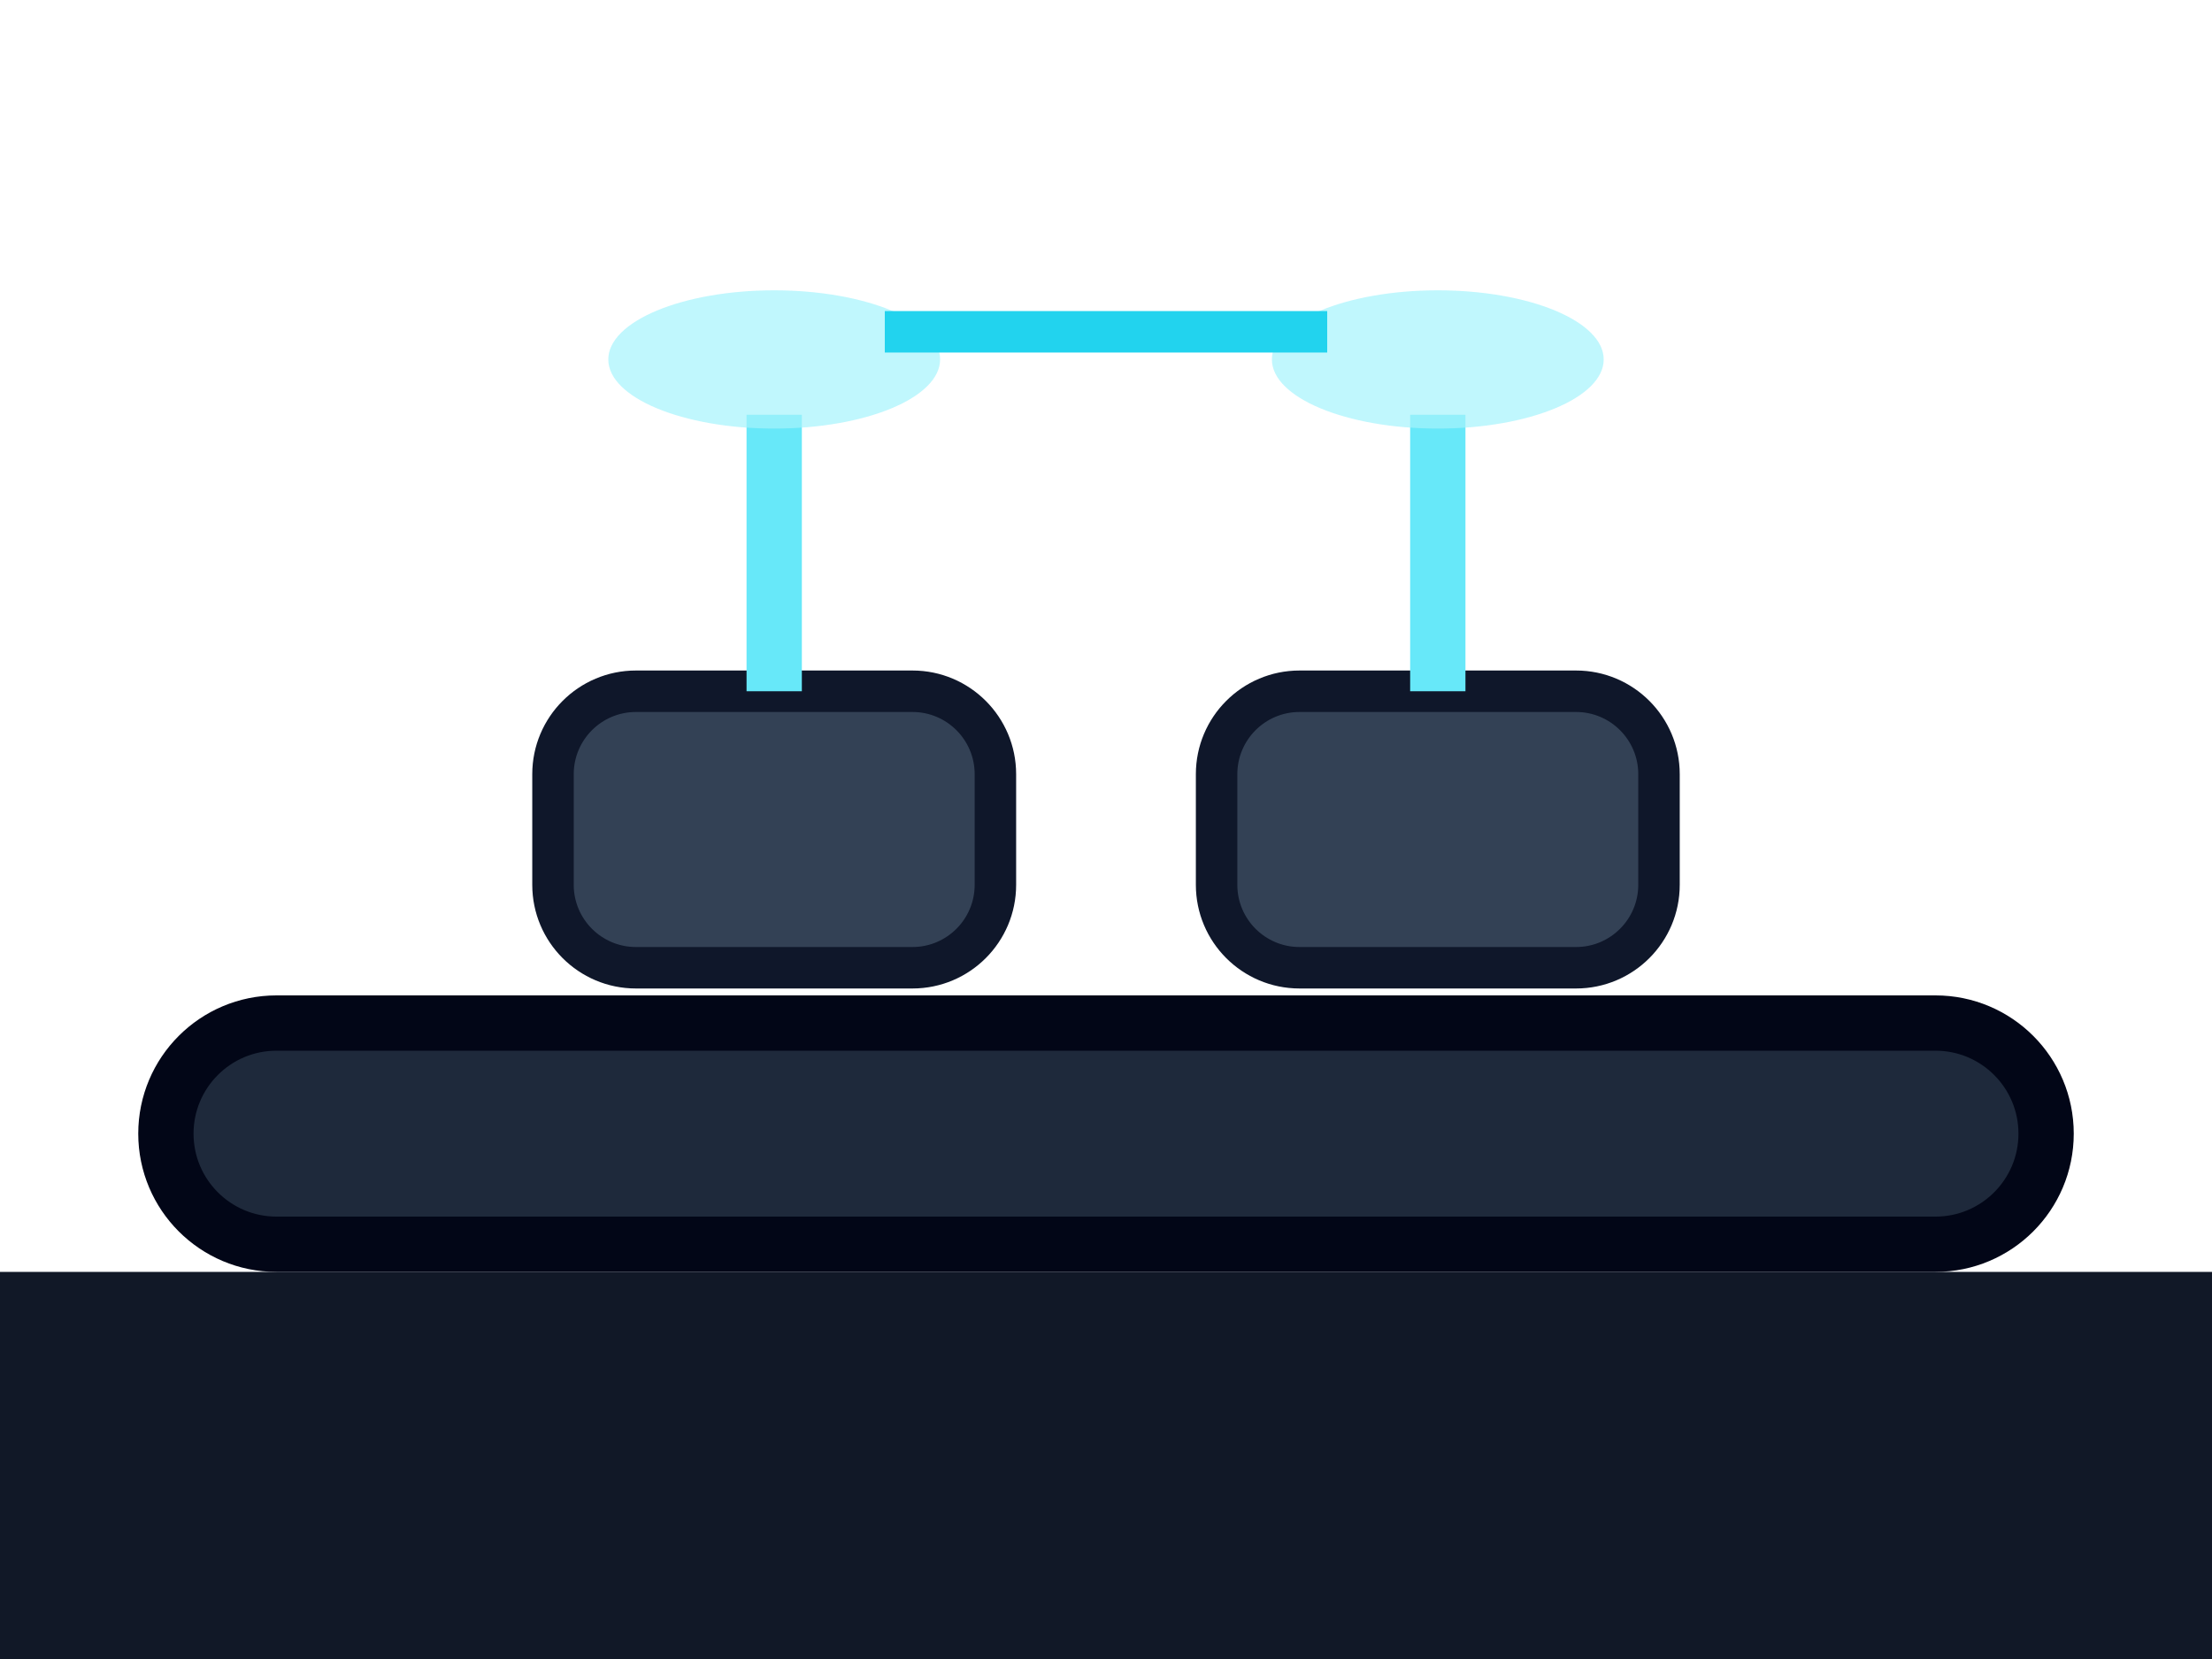
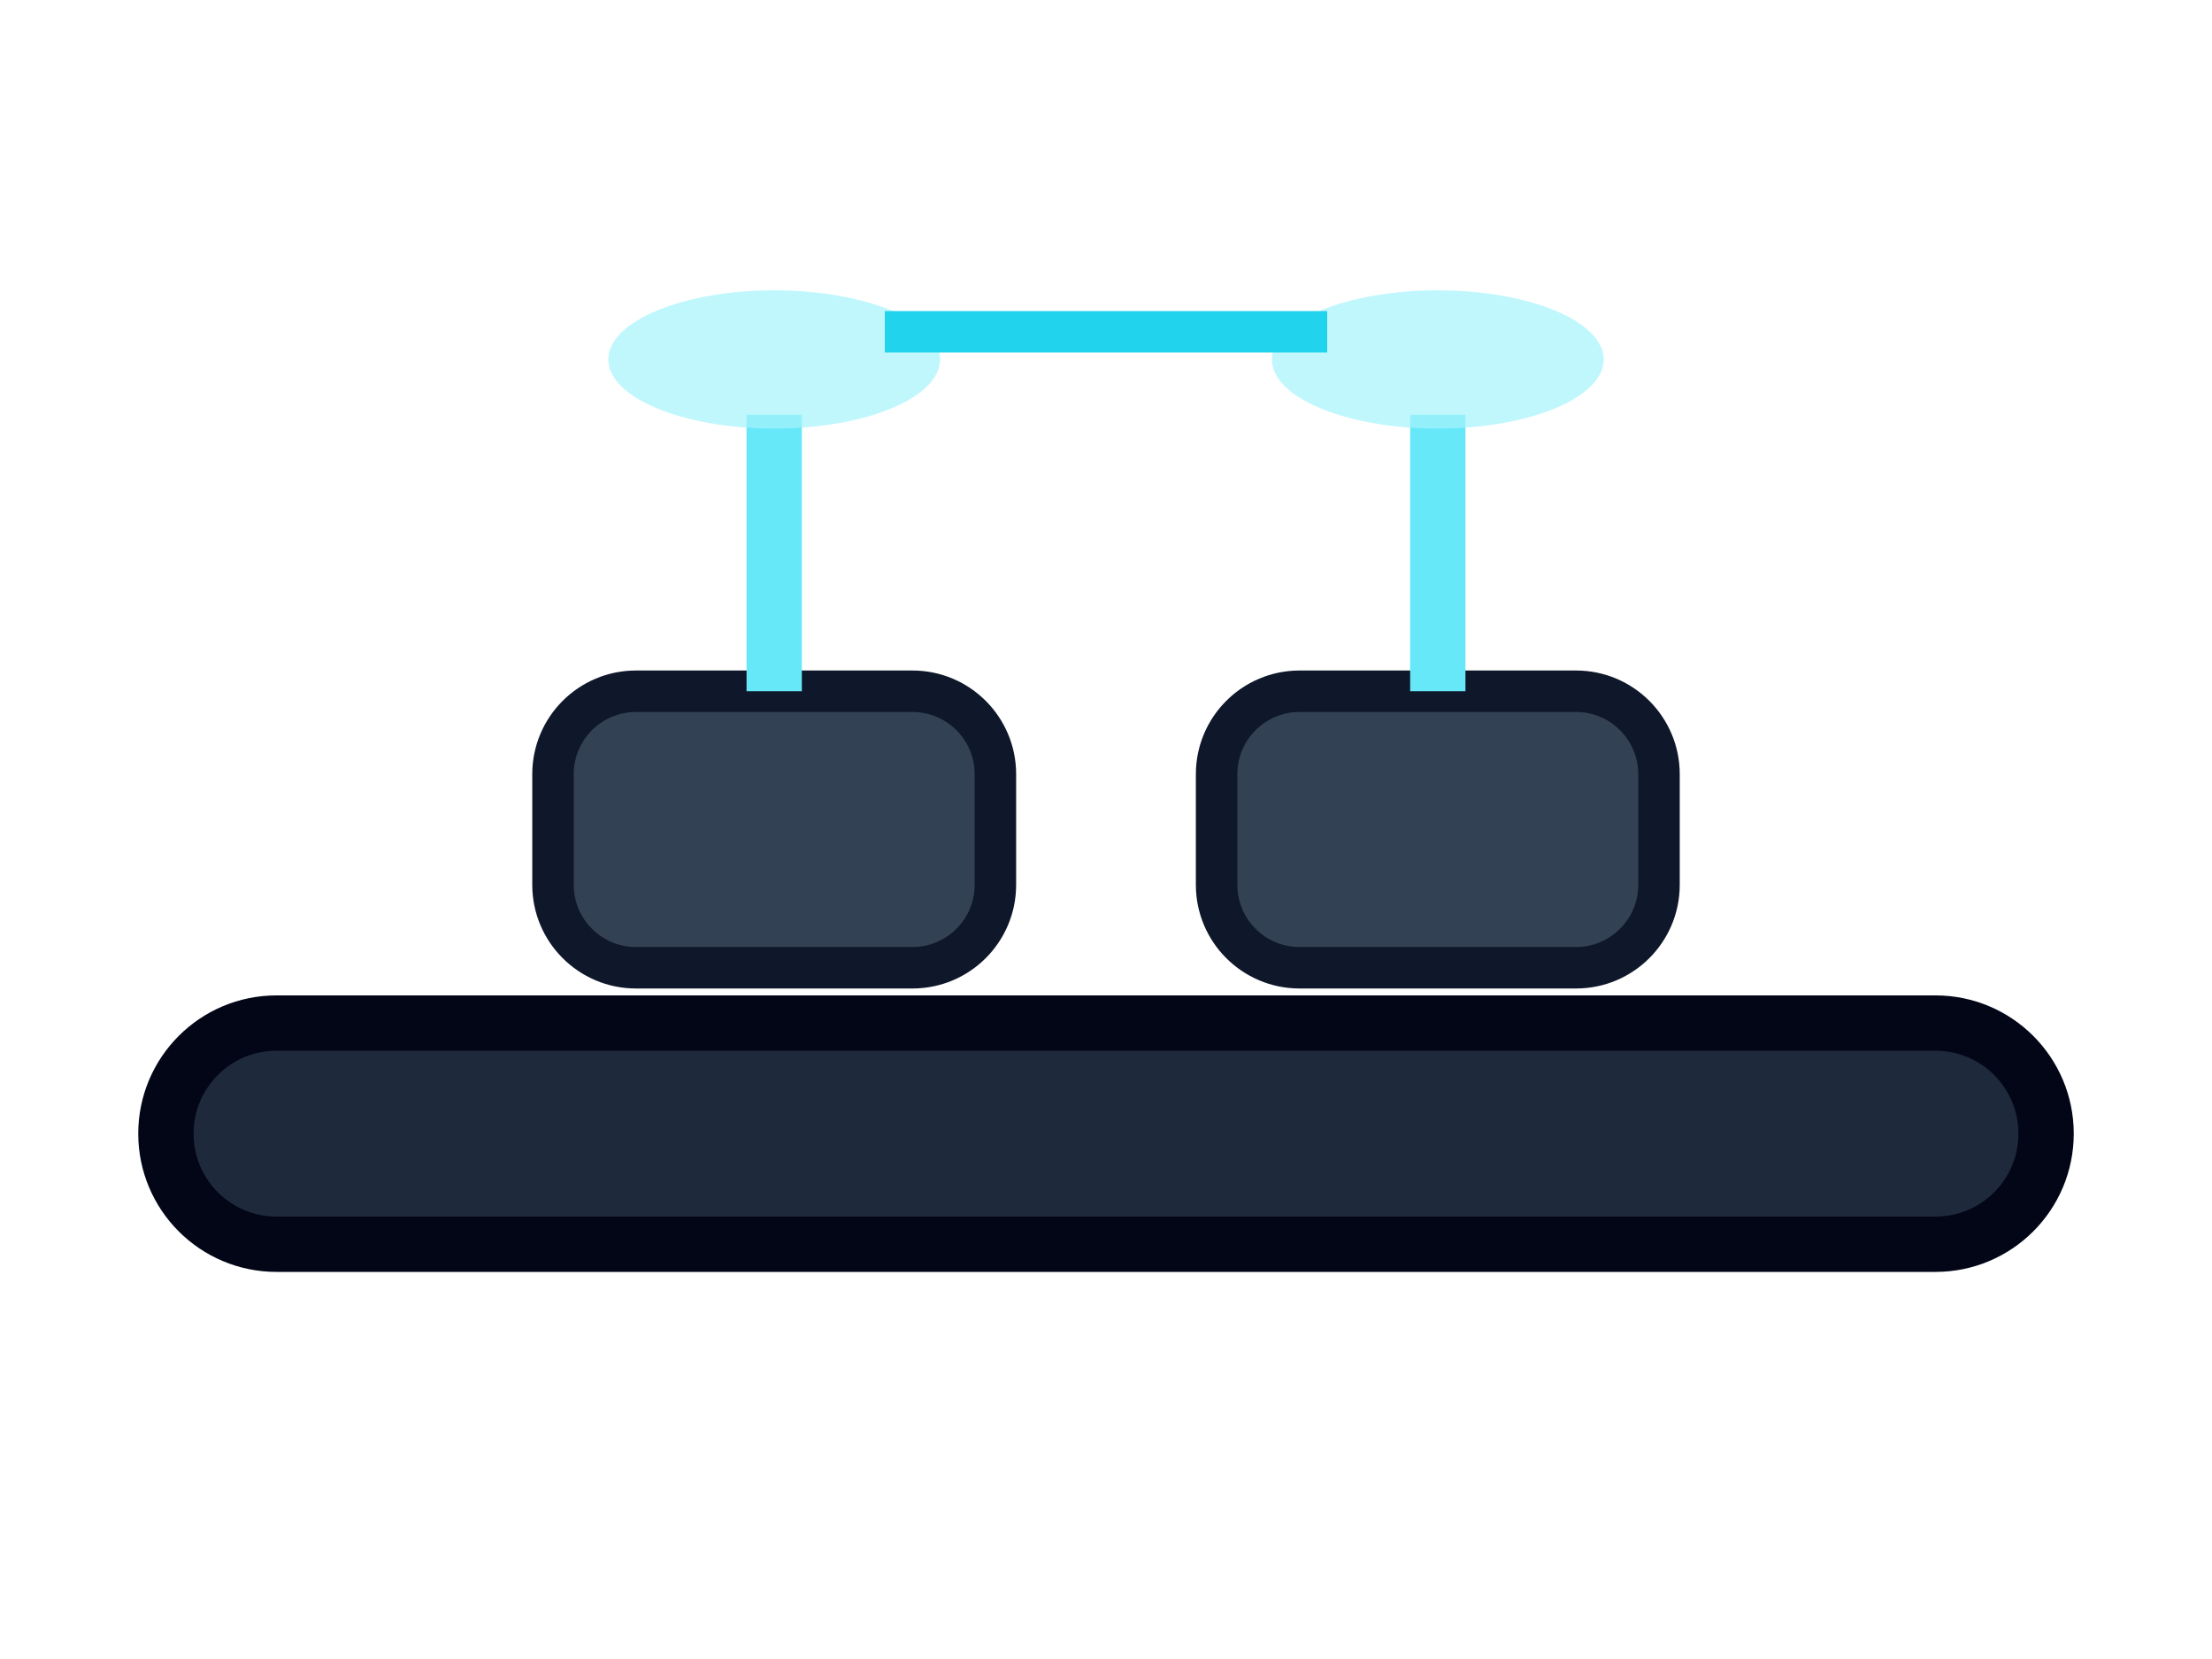
<svg xmlns="http://www.w3.org/2000/svg" width="160" height="120" viewBox="0 0 160 120">
-   <rect x="0" y="92" width="160" height="28" fill="#111827" />
  <rect x="12" y="74" width="136" height="16" rx="8" fill="#1e293b" stroke="#020617" stroke-width="4" />
  <rect x="40" y="50" width="32" height="20" rx="6" fill="#334155" stroke="#0f172a" stroke-width="3" />
  <rect x="88" y="50" width="32" height="20" rx="6" fill="#334155" stroke="#0f172a" stroke-width="3" />
  <line x1="56" y1="50" x2="56" y2="30" stroke="#67e8f9" stroke-width="4" />
  <line x1="104" y1="50" x2="104" y2="30" stroke="#67e8f9" stroke-width="4" />
  <ellipse cx="56" cy="26" rx="12" ry="5" fill="#a5f3fc" opacity="0.7" />
  <ellipse cx="104" cy="26" rx="12" ry="5" fill="#a5f3fc" opacity="0.7" />
  <line x1="64" y1="24" x2="96" y2="24" stroke="#22d3ee" stroke-width="3" />
</svg>
